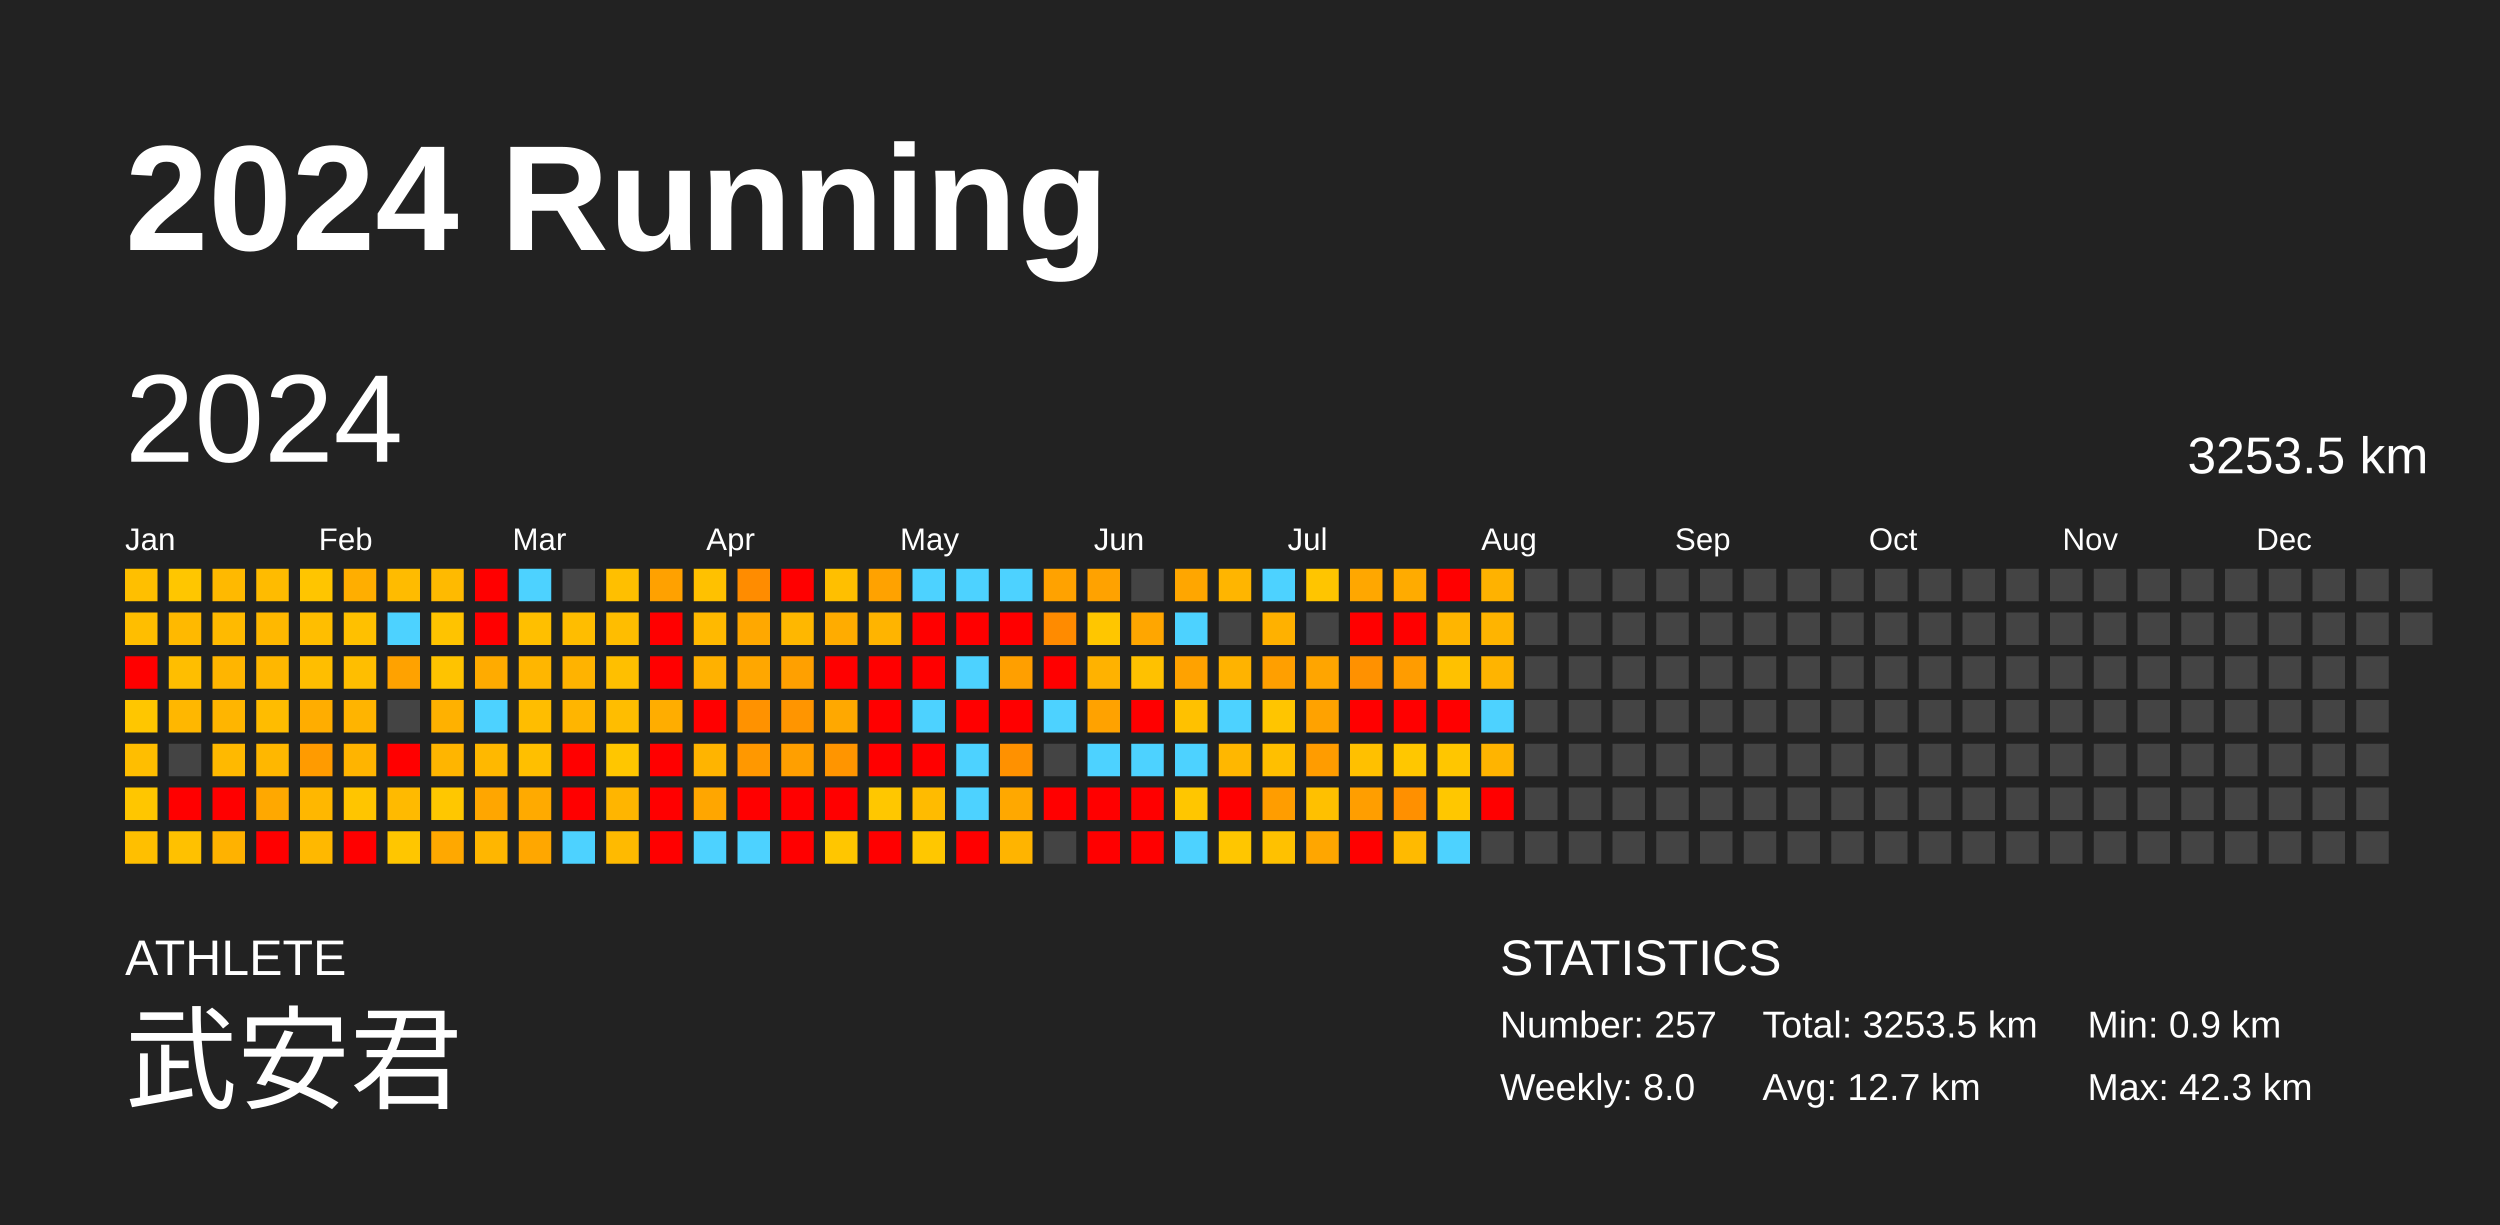
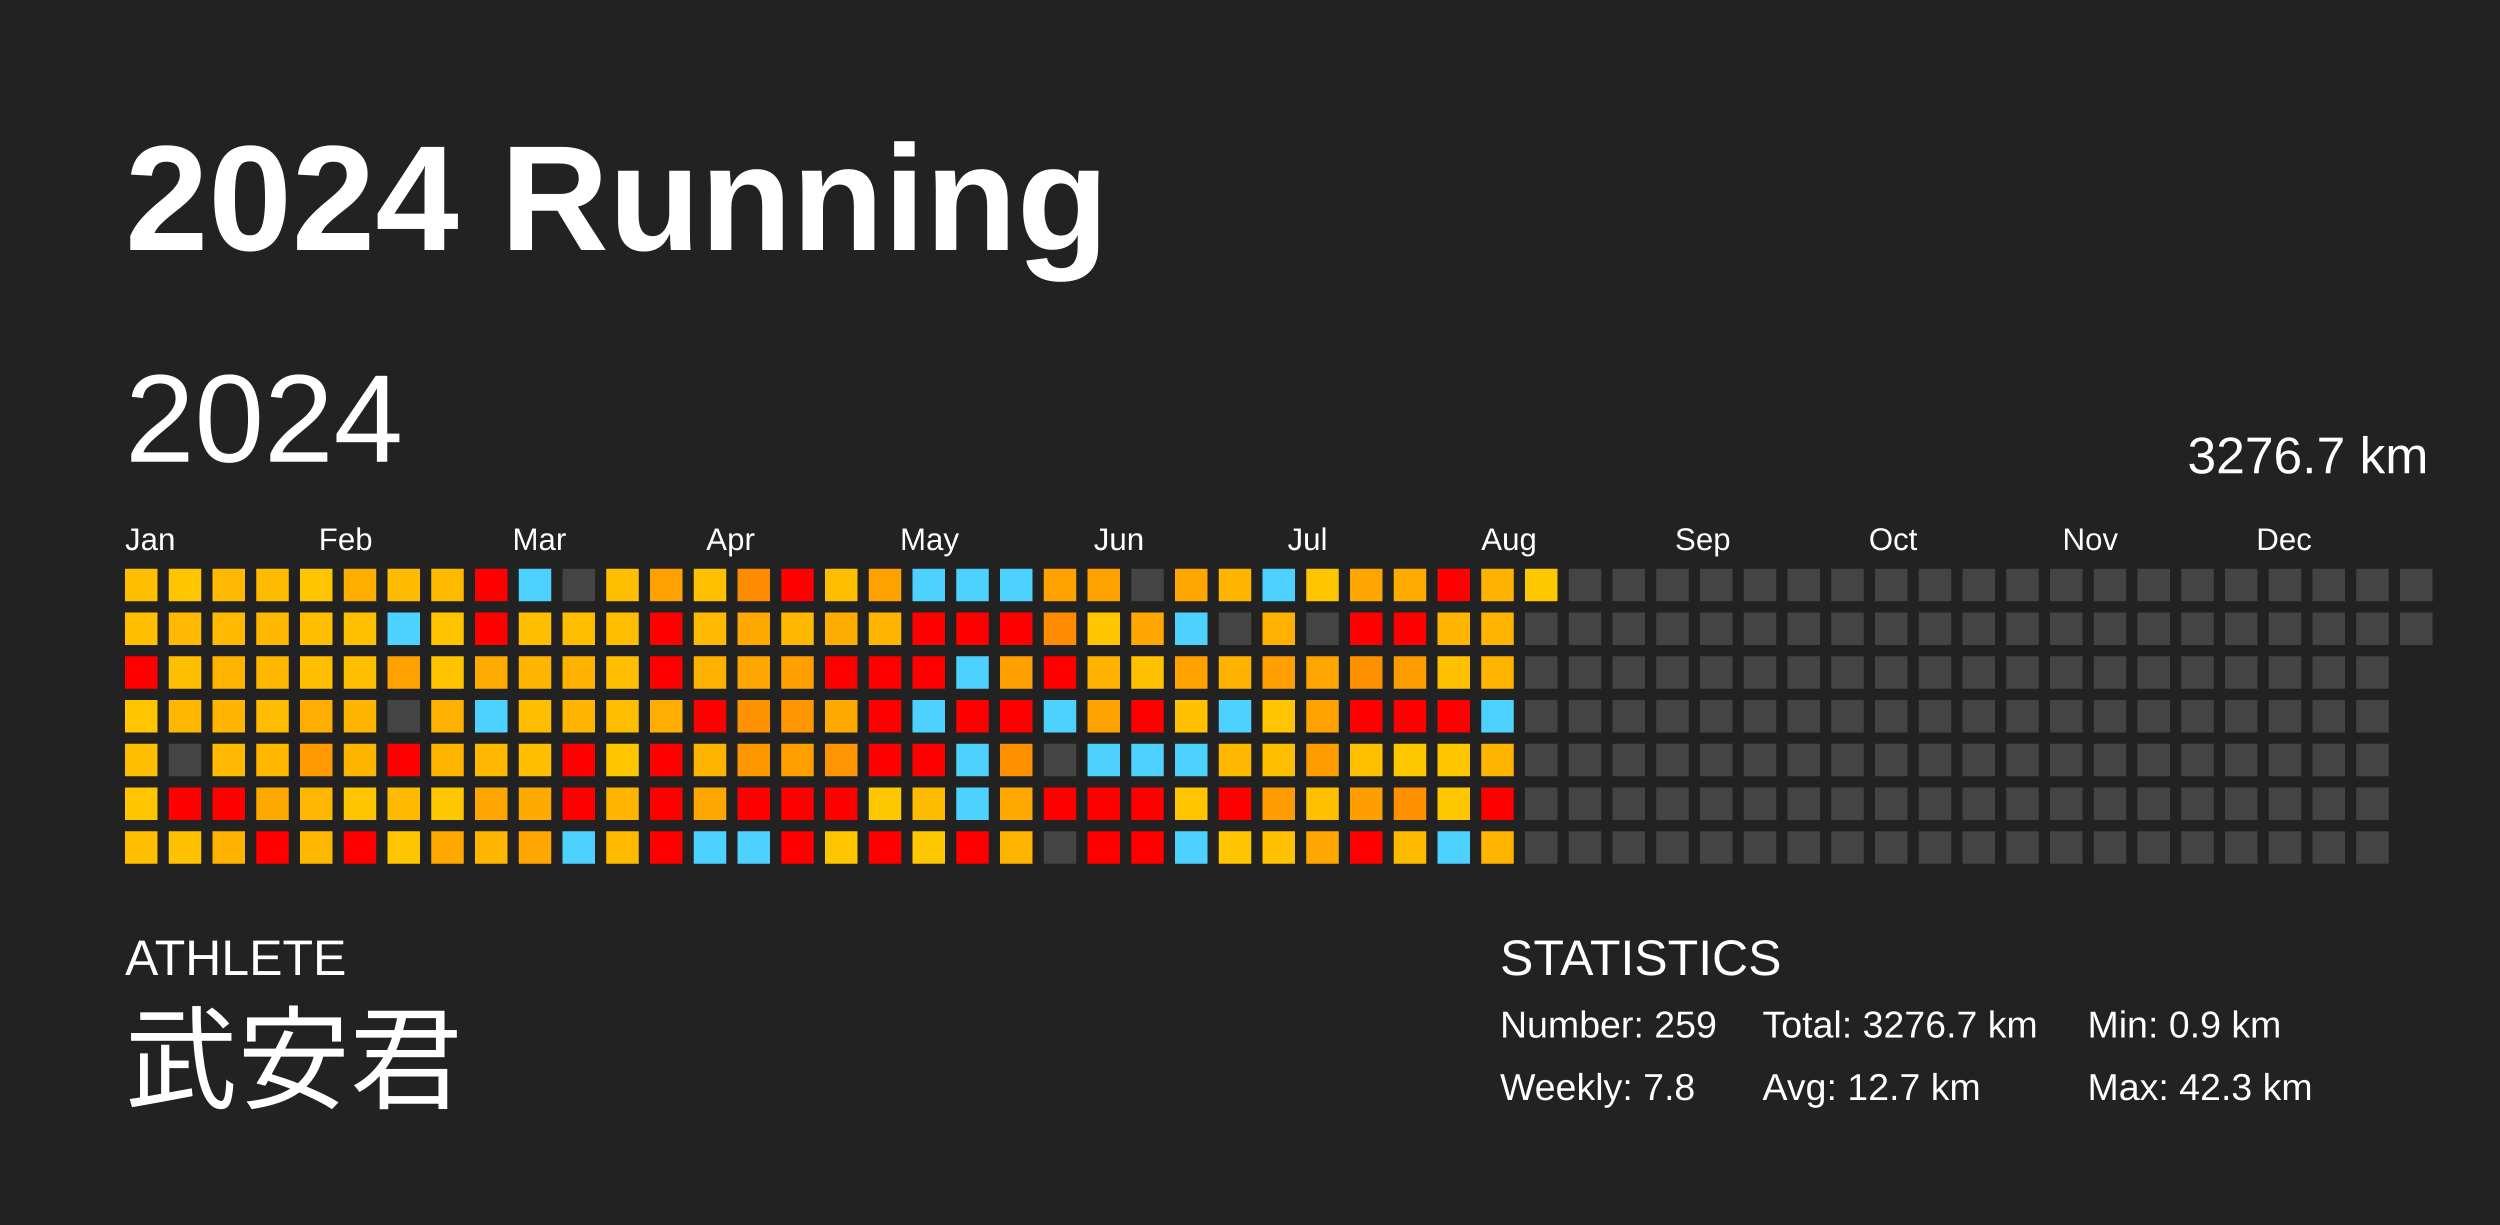
<svg xmlns="http://www.w3.org/2000/svg" baseProfile="full" height="98mm" version="1.1" viewBox="0,0,200,98" width="200mm">
  <defs />
  <rect fill="#222222" height="98" width="200" x="0" y="0" />
  <text fill="#FFFFFF" style="font-size:12px; font-family:Arial; font-weight:bold;" x="10" y="20">2024 Running</text>
  <text fill="#FFFFFF" style="font-size:4px; font-family:Arial" x="10" y="78">ATHLETE</text>
  <text fill="#FFFFFF" style="font-size:9px; font-family:Arial" x="10" y="88">武安君</text>
  <text fill="#FFFFFF" style="font-size:4px; font-family:Arial" x="120" y="78">STATISTICS</text>
-   <text fill="#FFFFFF" style="font-size:3px; font-family:Arial" x="120" y="83">Number: 257</text>
-   <text fill="#FFFFFF" style="font-size:3px; font-family:Arial" x="120" y="88">Weekly: 8.0</text>
-   <text fill="#FFFFFF" style="font-size:3px; font-family:Arial" x="141" y="83">Total: 3253.5 km</text>
+   <text fill="#FFFFFF" style="font-size:3px; font-family:Arial" x="120" y="83">Number: 259</text>
+   <text fill="#FFFFFF" style="font-size:3px; font-family:Arial" x="120" y="88">Weekly: 7.8</text>
+   <text fill="#FFFFFF" style="font-size:3px; font-family:Arial" x="141" y="83">Total: 3276.7 km</text>
  <text fill="#FFFFFF" style="font-size:3px; font-family:Arial" x="141" y="88">Avg: 12.7 km</text>
  <text fill="#FFFFFF" style="font-size:3px; font-family:Arial" x="167" y="83">Min: 0.9 km</text>
  <text fill="#FFFFFF" style="font-size:3px; font-family:Arial" x="167" y="88">Max: 42.3 km</text>
  <text dominant-baseline="hanging" fill="#FFFFFF" style="font-size:10.0px; font-family:Arial;" x="10" y="30">2024</text>
-   <text dominant-baseline="hanging" fill="#FFFFFF" style="font-size:4.125px; font-family:Arial;" x="175" y="35">3253.5 km</text>
+   <text dominant-baseline="hanging" fill="#FFFFFF" style="font-size:4.125px; font-family:Arial;" x="175" y="35">3276.7 km</text>
  <text fill="#FFFFFF" style="font-size:2.5px; font-family:Arial" x="10.0" y="44">Jan</text>
  <text fill="#FFFFFF" style="font-size:2.5px; font-family:Arial" x="25.5" y="44">Feb</text>
  <text fill="#FFFFFF" style="font-size:2.5px; font-family:Arial" x="41.0" y="44">Mar</text>
  <text fill="#FFFFFF" style="font-size:2.5px; font-family:Arial" x="56.5" y="44">Apr</text>
  <text fill="#FFFFFF" style="font-size:2.5px; font-family:Arial" x="72.0" y="44">May</text>
  <text fill="#FFFFFF" style="font-size:2.5px; font-family:Arial" x="87.5" y="44">Jun</text>
  <text fill="#FFFFFF" style="font-size:2.5px; font-family:Arial" x="103.0" y="44">Jul</text>
  <text fill="#FFFFFF" style="font-size:2.5px; font-family:Arial" x="118.5" y="44">Aug</text>
  <text fill="#FFFFFF" style="font-size:2.5px; font-family:Arial" x="134.0" y="44">Sep</text>
  <text fill="#FFFFFF" style="font-size:2.5px; font-family:Arial" x="149.5" y="44">Oct</text>
  <text fill="#FFFFFF" style="font-size:2.5px; font-family:Arial" x="165.0" y="44">Nov</text>
  <text fill="#FFFFFF" style="font-size:2.5px; font-family:Arial" x="180.5" y="44">Dec</text>
  <rect fill="#ffbf00" height="2.6" width="2.6" x="10.0" y="45.5" />
  <rect fill="#ffbe00" height="2.6" width="2.6" x="10.0" y="49.0" />
  <rect fill="red" height="2.6" width="2.6" x="10.0" y="52.5" />
  <rect fill="#ffc600" height="2.6" width="2.6" x="10.0" y="56.0" />
  <rect fill="#ffbe00" height="2.6" width="2.6" x="10.0" y="59.5" />
  <rect fill="#ffc600" height="2.6" width="2.6" x="10.0" y="63.0" />
  <rect fill="#ffbf00" height="2.6" width="2.6" x="10.0" y="66.5" />
  <rect fill="#ffc600" height="2.6" width="2.6" x="13.5" y="45.5" />
  <rect fill="#ffb900" height="2.6" width="2.6" x="13.5" y="49.0" />
  <rect fill="#ffbe00" height="2.6" width="2.6" x="13.5" y="52.5" />
  <rect fill="#ffb700" height="2.6" width="2.6" x="13.5" y="56.0" />
  <rect fill="#444444" height="2.6" width="2.6" x="13.5" y="59.5" />
  <rect fill="red" height="2.6" width="2.6" x="13.5" y="63.0" />
  <rect fill="#ffc100" height="2.6" width="2.6" x="13.5" y="66.5" />
  <rect fill="#ffb900" height="2.6" width="2.6" x="17.0" y="45.5" />
  <rect fill="#ffba00" height="2.6" width="2.6" x="17.0" y="49.0" />
  <rect fill="#ffb500" height="2.6" width="2.6" x="17.0" y="52.5" />
  <rect fill="#ffb500" height="2.6" width="2.6" x="17.0" y="56.0" />
  <rect fill="#ffb900" height="2.6" width="2.6" x="17.0" y="59.5" />
  <rect fill="red" height="2.6" width="2.6" x="17.0" y="63.0" />
  <rect fill="#ffb200" height="2.6" width="2.6" x="17.0" y="66.5" />
  <rect fill="#ffbb00" height="2.6" width="2.6" x="20.5" y="45.5" />
  <rect fill="#ffb800" height="2.6" width="2.6" x="20.5" y="49.0" />
  <rect fill="#ffb700" height="2.6" width="2.6" x="20.5" y="52.5" />
  <rect fill="#ffbc00" height="2.6" width="2.6" x="20.5" y="56.0" />
  <rect fill="#ffb700" height="2.6" width="2.6" x="20.5" y="59.5" />
  <rect fill="#ffa800" height="2.6" width="2.6" x="20.5" y="63.0" />
  <rect fill="red" height="2.6" width="2.6" x="20.5" y="66.5" />
  <rect fill="#ffc500" height="2.6" width="2.6" x="24.0" y="45.5" />
  <rect fill="#ffbe00" height="2.6" width="2.6" x="24.0" y="49.0" />
  <rect fill="#ffbe00" height="2.6" width="2.6" x="24.0" y="52.5" />
  <rect fill="#ffad00" height="2.6" width="2.6" x="24.0" y="56.0" />
  <rect fill="#ff9b00" height="2.6" width="2.6" x="24.0" y="59.5" />
  <rect fill="#ffb700" height="2.6" width="2.6" x="24.0" y="63.0" />
  <rect fill="#ffb800" height="2.6" width="2.6" x="24.0" y="66.5" />
  <rect fill="#ffae00" height="2.6" width="2.6" x="27.5" y="45.5" />
  <rect fill="#ffc000" height="2.6" width="2.6" x="27.5" y="49.0" />
  <rect fill="#ffbe00" height="2.6" width="2.6" x="27.5" y="52.5" />
  <rect fill="#ffb400" height="2.6" width="2.6" x="27.5" y="56.0" />
  <rect fill="#ffb400" height="2.6" width="2.6" x="27.5" y="59.5" />
  <rect fill="#ffc500" height="2.6" width="2.6" x="27.5" y="63.0" />
  <rect fill="red" height="2.6" width="2.6" x="27.5" y="66.5" />
  <rect fill="#ffbb00" height="2.6" width="2.6" x="31.0" y="45.5" />
  <rect fill="#4dd2ff" height="2.6" width="2.6" x="31.0" y="49.0" />
  <rect fill="#ffa200" height="2.6" width="2.6" x="31.0" y="52.5" />
  <rect fill="#444444" height="2.6" width="2.6" x="31.0" y="56.0" />
  <rect fill="red" height="2.6" width="2.6" x="31.0" y="59.5" />
  <rect fill="#ffba00" height="2.6" width="2.6" x="31.0" y="63.0" />
  <rect fill="#ffc600" height="2.6" width="2.6" x="31.0" y="66.5" />
  <rect fill="#ffba00" height="2.6" width="2.6" x="34.5" y="45.5" />
  <rect fill="#ffc300" height="2.6" width="2.6" x="34.5" y="49.0" />
  <rect fill="#ffc300" height="2.6" width="2.6" x="34.5" y="52.5" />
  <rect fill="#ffb100" height="2.6" width="2.6" x="34.5" y="56.0" />
  <rect fill="#ffb500" height="2.6" width="2.6" x="34.5" y="59.5" />
  <rect fill="#ffc700" height="2.6" width="2.6" x="34.5" y="63.0" />
  <rect fill="#ffa800" height="2.6" width="2.6" x="34.5" y="66.5" />
  <rect fill="red" height="2.6" width="2.6" x="38.0" y="45.5" />
  <rect fill="red" height="2.6" width="2.6" x="38.0" y="49.0" />
  <rect fill="#ffab00" height="2.6" width="2.6" x="38.0" y="52.5" />
  <rect fill="#4dd2ff" height="2.6" width="2.6" x="38.0" y="56.0" />
  <rect fill="#ffb800" height="2.6" width="2.6" x="38.0" y="59.5" />
  <rect fill="#ffa600" height="2.6" width="2.6" x="38.0" y="63.0" />
  <rect fill="#ffb600" height="2.6" width="2.6" x="38.0" y="66.5" />
  <rect fill="#4dd2ff" height="2.6" width="2.6" x="41.5" y="45.5" />
  <rect fill="#ffbf00" height="2.6" width="2.6" x="41.5" y="49.0" />
  <rect fill="#ffb600" height="2.6" width="2.6" x="41.5" y="52.5" />
  <rect fill="#ffbd00" height="2.6" width="2.6" x="41.5" y="56.0" />
  <rect fill="#ffbf00" height="2.6" width="2.6" x="41.5" y="59.5" />
  <rect fill="#ffaa00" height="2.6" width="2.6" x="41.5" y="63.0" />
  <rect fill="#ffa700" height="2.6" width="2.6" x="41.5" y="66.5" />
  <rect fill="#444444" height="2.6" width="2.6" x="45.0" y="45.5" />
  <rect fill="#ffbd00" height="2.6" width="2.6" x="45.0" y="49.0" />
  <rect fill="#ffb300" height="2.6" width="2.6" x="45.0" y="52.5" />
  <rect fill="#ffb500" height="2.6" width="2.6" x="45.0" y="56.0" />
  <rect fill="red" height="2.6" width="2.6" x="45.0" y="59.5" />
  <rect fill="red" height="2.6" width="2.6" x="45.0" y="63.0" />
  <rect fill="#4dd2ff" height="2.6" width="2.6" x="45.0" y="66.5" />
  <rect fill="#ffbf00" height="2.6" width="2.6" x="48.5" y="45.5" />
  <rect fill="#ffbd00" height="2.6" width="2.6" x="48.5" y="49.0" />
  <rect fill="#ffbf00" height="2.6" width="2.6" x="48.5" y="52.5" />
  <rect fill="#ffbd00" height="2.6" width="2.6" x="48.5" y="56.0" />
  <rect fill="#ffc600" height="2.6" width="2.6" x="48.5" y="59.5" />
  <rect fill="#ffb500" height="2.6" width="2.6" x="48.5" y="63.0" />
  <rect fill="#ffba00" height="2.6" width="2.6" x="48.5" y="66.5" />
  <rect fill="#ffa100" height="2.6" width="2.6" x="52.0" y="45.5" />
  <rect fill="red" height="2.6" width="2.6" x="52.0" y="49.0" />
  <rect fill="red" height="2.6" width="2.6" x="52.0" y="52.5" />
  <rect fill="#ffad00" height="2.6" width="2.6" x="52.0" y="56.0" />
  <rect fill="red" height="2.6" width="2.6" x="52.0" y="59.5" />
  <rect fill="red" height="2.6" width="2.6" x="52.0" y="63.0" />
  <rect fill="red" height="2.6" width="2.6" x="52.0" y="66.5" />
  <rect fill="#ffc100" height="2.6" width="2.6" x="55.5" y="45.5" />
  <rect fill="#ffb900" height="2.6" width="2.6" x="55.5" y="49.0" />
  <rect fill="#ffb100" height="2.6" width="2.6" x="55.5" y="52.5" />
  <rect fill="red" height="2.6" width="2.6" x="55.5" y="56.0" />
  <rect fill="#ffb400" height="2.6" width="2.6" x="55.5" y="59.5" />
  <rect fill="#ffa600" height="2.6" width="2.6" x="55.5" y="63.0" />
  <rect fill="#4dd2ff" height="2.6" width="2.6" x="55.5" y="66.5" />
  <rect fill="#ff8c00" height="2.6" width="2.6" x="59.0" y="45.5" />
  <rect fill="#ffa800" height="2.6" width="2.6" x="59.0" y="49.0" />
  <rect fill="#ffa700" height="2.6" width="2.6" x="59.0" y="52.5" />
  <rect fill="#ff9200" height="2.6" width="2.6" x="59.0" y="56.0" />
  <rect fill="#ff9800" height="2.6" width="2.6" x="59.0" y="59.5" />
  <rect fill="red" height="2.6" width="2.6" x="59.0" y="63.0" />
  <rect fill="#4dd2ff" height="2.6" width="2.6" x="59.0" y="66.5" />
  <rect fill="red" height="2.6" width="2.6" x="62.5" y="45.5" />
  <rect fill="#ffb700" height="2.6" width="2.6" x="62.5" y="49.0" />
  <rect fill="#ffa000" height="2.6" width="2.6" x="62.5" y="52.5" />
  <rect fill="#ff9500" height="2.6" width="2.6" x="62.5" y="56.0" />
  <rect fill="#ff9f00" height="2.6" width="2.6" x="62.5" y="59.5" />
  <rect fill="red" height="2.6" width="2.6" x="62.5" y="63.0" />
  <rect fill="red" height="2.6" width="2.6" x="62.5" y="66.5" />
  <rect fill="#ffbf00" height="2.6" width="2.6" x="66.0" y="45.5" />
  <rect fill="#ffac00" height="2.6" width="2.6" x="66.0" y="49.0" />
  <rect fill="red" height="2.6" width="2.6" x="66.0" y="52.5" />
  <rect fill="#ffa800" height="2.6" width="2.6" x="66.0" y="56.0" />
  <rect fill="#ff9500" height="2.6" width="2.6" x="66.0" y="59.5" />
  <rect fill="red" height="2.6" width="2.6" x="66.0" y="63.0" />
  <rect fill="#ffc600" height="2.6" width="2.6" x="66.0" y="66.5" />
  <rect fill="#ffa200" height="2.6" width="2.6" x="69.5" y="45.5" />
  <rect fill="#ffb400" height="2.6" width="2.6" x="69.5" y="49.0" />
  <rect fill="red" height="2.6" width="2.6" x="69.5" y="52.5" />
  <rect fill="red" height="2.6" width="2.6" x="69.5" y="56.0" />
  <rect fill="red" height="2.6" width="2.6" x="69.5" y="59.5" />
  <rect fill="#ffc700" height="2.6" width="2.6" x="69.5" y="63.0" />
  <rect fill="red" height="2.6" width="2.6" x="69.5" y="66.5" />
  <rect fill="#4dd2ff" height="2.6" width="2.6" x="73.0" y="45.5" />
  <rect fill="red" height="2.6" width="2.6" x="73.0" y="49.0" />
  <rect fill="red" height="2.6" width="2.6" x="73.0" y="52.5" />
  <rect fill="#4dd2ff" height="2.6" width="2.6" x="73.0" y="56.0" />
  <rect fill="red" height="2.6" width="2.6" x="73.0" y="59.5" />
  <rect fill="#ffbb00" height="2.6" width="2.6" x="73.0" y="63.0" />
  <rect fill="#ffc700" height="2.6" width="2.6" x="73.0" y="66.5" />
  <rect fill="#4dd2ff" height="2.6" width="2.6" x="76.5" y="45.5" />
  <rect fill="red" height="2.6" width="2.6" x="76.5" y="49.0" />
  <rect fill="#4dd2ff" height="2.6" width="2.6" x="76.5" y="52.5" />
  <rect fill="red" height="2.6" width="2.6" x="76.5" y="56.0" />
  <rect fill="#4dd2ff" height="2.6" width="2.6" x="76.5" y="59.5" />
  <rect fill="#4dd2ff" height="2.6" width="2.6" x="76.5" y="63.0" />
  <rect fill="red" height="2.6" width="2.6" x="76.5" y="66.5" />
  <rect fill="#4dd2ff" height="2.6" width="2.6" x="80.0" y="45.5" />
  <rect fill="red" height="2.6" width="2.6" x="80.0" y="49.0" />
  <rect fill="#ff9f00" height="2.6" width="2.6" x="80.0" y="52.5" />
  <rect fill="red" height="2.6" width="2.6" x="80.0" y="56.0" />
  <rect fill="#ff9100" height="2.6" width="2.6" x="80.0" y="59.5" />
  <rect fill="#ffa800" height="2.6" width="2.6" x="80.0" y="63.0" />
  <rect fill="#ffb400" height="2.6" width="2.6" x="80.0" y="66.5" />
  <rect fill="#ffa200" height="2.6" width="2.6" x="83.5" y="45.5" />
  <rect fill="#ff8b00" height="2.6" width="2.6" x="83.5" y="49.0" />
  <rect fill="red" height="2.6" width="2.6" x="83.5" y="52.5" />
  <rect fill="#4dd2ff" height="2.6" width="2.6" x="83.5" y="56.0" />
  <rect fill="#444444" height="2.6" width="2.6" x="83.5" y="59.5" />
  <rect fill="red" height="2.6" width="2.6" x="83.5" y="63.0" />
  <rect fill="#444444" height="2.6" width="2.6" x="83.5" y="66.5" />
  <rect fill="#ffa200" height="2.6" width="2.6" x="87.0" y="45.5" />
  <rect fill="#ffc600" height="2.6" width="2.6" x="87.0" y="49.0" />
  <rect fill="#ffb200" height="2.6" width="2.6" x="87.0" y="52.5" />
  <rect fill="#ffa200" height="2.6" width="2.6" x="87.0" y="56.0" />
  <rect fill="#4dd2ff" height="2.6" width="2.6" x="87.0" y="59.5" />
  <rect fill="red" height="2.6" width="2.6" x="87.0" y="63.0" />
  <rect fill="red" height="2.6" width="2.6" x="87.0" y="66.5" />
  <rect fill="#444444" height="2.6" width="2.6" x="90.5" y="45.5" />
  <rect fill="#ffa600" height="2.6" width="2.6" x="90.5" y="49.0" />
  <rect fill="#ffc100" height="2.6" width="2.6" x="90.5" y="52.5" />
  <rect fill="red" height="2.6" width="2.6" x="90.5" y="56.0" />
  <rect fill="#4dd2ff" height="2.6" width="2.6" x="90.5" y="59.5" />
  <rect fill="red" height="2.6" width="2.6" x="90.5" y="63.0" />
  <rect fill="red" height="2.6" width="2.6" x="90.5" y="66.5" />
  <rect fill="#ffa600" height="2.6" width="2.6" x="94.0" y="45.5" />
  <rect fill="#4dd2ff" height="2.6" width="2.6" x="94.0" y="49.0" />
  <rect fill="#ffa200" height="2.6" width="2.6" x="94.0" y="52.5" />
  <rect fill="#ffc100" height="2.6" width="2.6" x="94.0" y="56.0" />
  <rect fill="#4dd2ff" height="2.6" width="2.6" x="94.0" y="59.5" />
  <rect fill="#ffc600" height="2.6" width="2.6" x="94.0" y="63.0" />
  <rect fill="#4dd2ff" height="2.6" width="2.6" x="94.0" y="66.5" />
  <rect fill="#ffb500" height="2.6" width="2.6" x="97.5" y="45.5" />
  <rect fill="#444444" height="2.6" width="2.6" x="97.5" y="49.0" />
  <rect fill="#ffb300" height="2.6" width="2.6" x="97.5" y="52.5" />
  <rect fill="#4dd2ff" height="2.6" width="2.6" x="97.5" y="56.0" />
  <rect fill="#ffb700" height="2.6" width="2.6" x="97.5" y="59.5" />
  <rect fill="red" height="2.6" width="2.6" x="97.5" y="63.0" />
  <rect fill="#ffc600" height="2.6" width="2.6" x="97.5" y="66.5" />
  <rect fill="#4dd2ff" height="2.6" width="2.6" x="101.0" y="45.5" />
  <rect fill="#ffb100" height="2.6" width="2.6" x="101.0" y="49.0" />
  <rect fill="#ff9f00" height="2.6" width="2.6" x="101.0" y="52.5" />
  <rect fill="#ffc500" height="2.6" width="2.6" x="101.0" y="56.0" />
  <rect fill="#ffbf00" height="2.6" width="2.6" x="101.0" y="59.5" />
  <rect fill="#ff9d00" height="2.6" width="2.6" x="101.0" y="63.0" />
  <rect fill="#ffc100" height="2.6" width="2.6" x="101.0" y="66.5" />
  <rect fill="#ffc500" height="2.6" width="2.6" x="104.5" y="45.5" />
  <rect fill="#444444" height="2.6" width="2.6" x="104.5" y="49.0" />
  <rect fill="#ffa500" height="2.6" width="2.6" x="104.5" y="52.5" />
  <rect fill="#ffa200" height="2.6" width="2.6" x="104.5" y="56.0" />
  <rect fill="#ff9c00" height="2.6" width="2.6" x="104.5" y="59.5" />
  <rect fill="#ffc000" height="2.6" width="2.6" x="104.5" y="63.0" />
  <rect fill="#ffa600" height="2.6" width="2.6" x="104.5" y="66.5" />
  <rect fill="#ffa700" height="2.6" width="2.6" x="108.0" y="45.5" />
  <rect fill="red" height="2.6" width="2.6" x="108.0" y="49.0" />
  <rect fill="#ff9100" height="2.6" width="2.6" x="108.0" y="52.5" />
  <rect fill="red" height="2.6" width="2.6" x="108.0" y="56.0" />
  <rect fill="#ffc000" height="2.6" width="2.6" x="108.0" y="59.5" />
  <rect fill="#ff9e00" height="2.6" width="2.6" x="108.0" y="63.0" />
  <rect fill="red" height="2.6" width="2.6" x="108.0" y="66.5" />
  <rect fill="#ffab00" height="2.6" width="2.6" x="111.5" y="45.5" />
  <rect fill="red" height="2.6" width="2.6" x="111.5" y="49.0" />
  <rect fill="#ff9c00" height="2.6" width="2.6" x="111.5" y="52.5" />
  <rect fill="red" height="2.6" width="2.6" x="111.5" y="56.0" />
  <rect fill="#ffc700" height="2.6" width="2.6" x="111.5" y="59.5" />
  <rect fill="#ff9000" height="2.6" width="2.6" x="111.5" y="63.0" />
  <rect fill="#ffba00" height="2.6" width="2.6" x="111.5" y="66.5" />
  <rect fill="red" height="2.6" width="2.6" x="115.0" y="45.5" />
  <rect fill="#ffb500" height="2.6" width="2.6" x="115.0" y="49.0" />
  <rect fill="#ffc100" height="2.6" width="2.6" x="115.0" y="52.5" />
  <rect fill="red" height="2.6" width="2.6" x="115.0" y="56.0" />
  <rect fill="#ffc600" height="2.6" width="2.6" x="115.0" y="59.5" />
  <rect fill="#ffc700" height="2.6" width="2.6" x="115.0" y="63.0" />
  <rect fill="#4dd2ff" height="2.6" width="2.6" x="115.0" y="66.5" />
  <rect fill="#ffb200" height="2.6" width="2.6" x="118.5" y="45.5" />
  <rect fill="#ffb400" height="2.6" width="2.6" x="118.5" y="49.0" />
  <rect fill="#ffb400" height="2.6" width="2.6" x="118.5" y="52.5" />
  <rect fill="#4dd2ff" height="2.6" width="2.6" x="118.5" y="56.0" />
  <rect fill="#ffb400" height="2.6" width="2.6" x="118.5" y="59.5" />
  <rect fill="red" height="2.6" width="2.6" x="118.5" y="63.0" />
-   <rect fill="#444444" height="2.6" width="2.6" x="118.5" y="66.5" />
-   <rect fill="#444444" height="2.6" width="2.6" x="122.0" y="45.5" />
+   <rect fill="#ffb400" height="2.6" width="2.6" x="118.5" y="66.5" />
+   <rect fill="#ffc700" height="2.6" width="2.6" x="122.0" y="45.5" />
  <rect fill="#444444" height="2.6" width="2.6" x="122.0" y="49.0" />
  <rect fill="#444444" height="2.6" width="2.6" x="122.0" y="52.5" />
  <rect fill="#444444" height="2.6" width="2.6" x="122.0" y="56.0" />
  <rect fill="#444444" height="2.6" width="2.6" x="122.0" y="59.5" />
  <rect fill="#444444" height="2.6" width="2.6" x="122.0" y="63.0" />
  <rect fill="#444444" height="2.6" width="2.6" x="122.0" y="66.5" />
  <rect fill="#444444" height="2.6" width="2.6" x="125.5" y="45.5" />
  <rect fill="#444444" height="2.6" width="2.6" x="125.5" y="49.0" />
  <rect fill="#444444" height="2.6" width="2.6" x="125.5" y="52.5" />
  <rect fill="#444444" height="2.6" width="2.6" x="125.5" y="56.0" />
  <rect fill="#444444" height="2.6" width="2.6" x="125.5" y="59.5" />
  <rect fill="#444444" height="2.6" width="2.6" x="125.5" y="63.0" />
  <rect fill="#444444" height="2.6" width="2.6" x="125.5" y="66.5" />
  <rect fill="#444444" height="2.6" width="2.6" x="129.0" y="45.5" />
  <rect fill="#444444" height="2.6" width="2.6" x="129.0" y="49.0" />
  <rect fill="#444444" height="2.6" width="2.6" x="129.0" y="52.5" />
  <rect fill="#444444" height="2.6" width="2.6" x="129.0" y="56.0" />
  <rect fill="#444444" height="2.6" width="2.6" x="129.0" y="59.5" />
  <rect fill="#444444" height="2.6" width="2.6" x="129.0" y="63.0" />
  <rect fill="#444444" height="2.6" width="2.6" x="129.0" y="66.5" />
  <rect fill="#444444" height="2.6" width="2.6" x="132.5" y="45.5" />
  <rect fill="#444444" height="2.6" width="2.6" x="132.5" y="49.0" />
  <rect fill="#444444" height="2.6" width="2.6" x="132.5" y="52.5" />
  <rect fill="#444444" height="2.6" width="2.6" x="132.5" y="56.0" />
  <rect fill="#444444" height="2.6" width="2.6" x="132.5" y="59.5" />
  <rect fill="#444444" height="2.6" width="2.6" x="132.5" y="63.0" />
  <rect fill="#444444" height="2.6" width="2.6" x="132.5" y="66.5" />
  <rect fill="#444444" height="2.6" width="2.6" x="136.0" y="45.5" />
  <rect fill="#444444" height="2.6" width="2.6" x="136.0" y="49.0" />
  <rect fill="#444444" height="2.6" width="2.6" x="136.0" y="52.5" />
  <rect fill="#444444" height="2.6" width="2.6" x="136.0" y="56.0" />
  <rect fill="#444444" height="2.6" width="2.6" x="136.0" y="59.5" />
  <rect fill="#444444" height="2.6" width="2.6" x="136.0" y="63.0" />
  <rect fill="#444444" height="2.6" width="2.6" x="136.0" y="66.5" />
  <rect fill="#444444" height="2.6" width="2.6" x="139.5" y="45.5" />
  <rect fill="#444444" height="2.6" width="2.6" x="139.5" y="49.0" />
  <rect fill="#444444" height="2.6" width="2.6" x="139.5" y="52.5" />
  <rect fill="#444444" height="2.6" width="2.6" x="139.5" y="56.0" />
  <rect fill="#444444" height="2.6" width="2.6" x="139.5" y="59.5" />
  <rect fill="#444444" height="2.6" width="2.6" x="139.5" y="63.0" />
  <rect fill="#444444" height="2.6" width="2.6" x="139.5" y="66.5" />
  <rect fill="#444444" height="2.6" width="2.6" x="143.0" y="45.5" />
  <rect fill="#444444" height="2.6" width="2.6" x="143.0" y="49.0" />
  <rect fill="#444444" height="2.6" width="2.6" x="143.0" y="52.5" />
  <rect fill="#444444" height="2.6" width="2.6" x="143.0" y="56.0" />
  <rect fill="#444444" height="2.6" width="2.6" x="143.0" y="59.5" />
  <rect fill="#444444" height="2.6" width="2.6" x="143.0" y="63.0" />
  <rect fill="#444444" height="2.6" width="2.6" x="143.0" y="66.5" />
  <rect fill="#444444" height="2.6" width="2.6" x="146.5" y="45.5" />
  <rect fill="#444444" height="2.6" width="2.6" x="146.5" y="49.0" />
  <rect fill="#444444" height="2.6" width="2.6" x="146.5" y="52.5" />
  <rect fill="#444444" height="2.6" width="2.6" x="146.5" y="56.0" />
  <rect fill="#444444" height="2.6" width="2.6" x="146.5" y="59.5" />
  <rect fill="#444444" height="2.6" width="2.6" x="146.5" y="63.0" />
  <rect fill="#444444" height="2.6" width="2.6" x="146.5" y="66.5" />
  <rect fill="#444444" height="2.6" width="2.6" x="150.0" y="45.5" />
  <rect fill="#444444" height="2.6" width="2.6" x="150.0" y="49.0" />
  <rect fill="#444444" height="2.6" width="2.6" x="150.0" y="52.5" />
  <rect fill="#444444" height="2.6" width="2.6" x="150.0" y="56.0" />
  <rect fill="#444444" height="2.6" width="2.6" x="150.0" y="59.5" />
  <rect fill="#444444" height="2.6" width="2.6" x="150.0" y="63.0" />
  <rect fill="#444444" height="2.6" width="2.6" x="150.0" y="66.5" />
  <rect fill="#444444" height="2.6" width="2.6" x="153.5" y="45.5" />
  <rect fill="#444444" height="2.6" width="2.6" x="153.5" y="49.0" />
  <rect fill="#444444" height="2.6" width="2.6" x="153.5" y="52.5" />
  <rect fill="#444444" height="2.6" width="2.6" x="153.5" y="56.0" />
  <rect fill="#444444" height="2.6" width="2.6" x="153.5" y="59.5" />
  <rect fill="#444444" height="2.6" width="2.6" x="153.5" y="63.0" />
  <rect fill="#444444" height="2.6" width="2.6" x="153.5" y="66.5" />
  <rect fill="#444444" height="2.6" width="2.6" x="157.0" y="45.5" />
  <rect fill="#444444" height="2.6" width="2.6" x="157.0" y="49.0" />
  <rect fill="#444444" height="2.6" width="2.6" x="157.0" y="52.5" />
  <rect fill="#444444" height="2.6" width="2.6" x="157.0" y="56.0" />
  <rect fill="#444444" height="2.6" width="2.6" x="157.0" y="59.5" />
  <rect fill="#444444" height="2.6" width="2.6" x="157.0" y="63.0" />
  <rect fill="#444444" height="2.6" width="2.6" x="157.0" y="66.5" />
  <rect fill="#444444" height="2.6" width="2.6" x="160.5" y="45.5" />
  <rect fill="#444444" height="2.6" width="2.6" x="160.5" y="49.0" />
  <rect fill="#444444" height="2.6" width="2.6" x="160.5" y="52.5" />
  <rect fill="#444444" height="2.6" width="2.6" x="160.5" y="56.0" />
  <rect fill="#444444" height="2.6" width="2.6" x="160.5" y="59.5" />
  <rect fill="#444444" height="2.6" width="2.6" x="160.5" y="63.0" />
  <rect fill="#444444" height="2.6" width="2.6" x="160.5" y="66.5" />
  <rect fill="#444444" height="2.6" width="2.6" x="164.0" y="45.5" />
  <rect fill="#444444" height="2.6" width="2.6" x="164.0" y="49.0" />
  <rect fill="#444444" height="2.6" width="2.6" x="164.0" y="52.5" />
  <rect fill="#444444" height="2.6" width="2.6" x="164.0" y="56.0" />
  <rect fill="#444444" height="2.6" width="2.6" x="164.0" y="59.5" />
  <rect fill="#444444" height="2.6" width="2.6" x="164.0" y="63.0" />
  <rect fill="#444444" height="2.6" width="2.6" x="164.0" y="66.5" />
  <rect fill="#444444" height="2.6" width="2.6" x="167.5" y="45.5" />
  <rect fill="#444444" height="2.6" width="2.6" x="167.5" y="49.0" />
  <rect fill="#444444" height="2.6" width="2.6" x="167.5" y="52.5" />
  <rect fill="#444444" height="2.6" width="2.6" x="167.5" y="56.0" />
  <rect fill="#444444" height="2.6" width="2.6" x="167.5" y="59.5" />
  <rect fill="#444444" height="2.6" width="2.6" x="167.5" y="63.0" />
  <rect fill="#444444" height="2.6" width="2.6" x="167.5" y="66.5" />
  <rect fill="#444444" height="2.6" width="2.6" x="171.0" y="45.5" />
  <rect fill="#444444" height="2.6" width="2.6" x="171.0" y="49.0" />
  <rect fill="#444444" height="2.6" width="2.6" x="171.0" y="52.5" />
  <rect fill="#444444" height="2.6" width="2.6" x="171.0" y="56.0" />
  <rect fill="#444444" height="2.6" width="2.6" x="171.0" y="59.5" />
  <rect fill="#444444" height="2.6" width="2.6" x="171.0" y="63.0" />
  <rect fill="#444444" height="2.6" width="2.6" x="171.0" y="66.5" />
  <rect fill="#444444" height="2.6" width="2.6" x="174.5" y="45.5" />
  <rect fill="#444444" height="2.6" width="2.6" x="174.5" y="49.0" />
  <rect fill="#444444" height="2.6" width="2.6" x="174.5" y="52.5" />
  <rect fill="#444444" height="2.6" width="2.6" x="174.5" y="56.0" />
  <rect fill="#444444" height="2.6" width="2.6" x="174.5" y="59.5" />
  <rect fill="#444444" height="2.6" width="2.6" x="174.5" y="63.0" />
  <rect fill="#444444" height="2.6" width="2.6" x="174.5" y="66.5" />
  <rect fill="#444444" height="2.6" width="2.6" x="178.0" y="45.5" />
  <rect fill="#444444" height="2.6" width="2.6" x="178.0" y="49.0" />
  <rect fill="#444444" height="2.6" width="2.6" x="178.0" y="52.5" />
  <rect fill="#444444" height="2.6" width="2.6" x="178.0" y="56.0" />
  <rect fill="#444444" height="2.6" width="2.6" x="178.0" y="59.5" />
  <rect fill="#444444" height="2.6" width="2.6" x="178.0" y="63.0" />
  <rect fill="#444444" height="2.6" width="2.6" x="178.0" y="66.5" />
  <rect fill="#444444" height="2.6" width="2.6" x="181.5" y="45.5" />
  <rect fill="#444444" height="2.6" width="2.6" x="181.5" y="49.0" />
  <rect fill="#444444" height="2.6" width="2.6" x="181.5" y="52.5" />
  <rect fill="#444444" height="2.6" width="2.6" x="181.5" y="56.0" />
  <rect fill="#444444" height="2.6" width="2.6" x="181.5" y="59.5" />
  <rect fill="#444444" height="2.6" width="2.6" x="181.5" y="63.0" />
  <rect fill="#444444" height="2.6" width="2.6" x="181.5" y="66.5" />
  <rect fill="#444444" height="2.6" width="2.6" x="185.0" y="45.5" />
  <rect fill="#444444" height="2.6" width="2.6" x="185.0" y="49.0" />
  <rect fill="#444444" height="2.6" width="2.6" x="185.0" y="52.5" />
  <rect fill="#444444" height="2.6" width="2.6" x="185.0" y="56.0" />
  <rect fill="#444444" height="2.6" width="2.6" x="185.0" y="59.5" />
  <rect fill="#444444" height="2.6" width="2.6" x="185.0" y="63.0" />
  <rect fill="#444444" height="2.6" width="2.6" x="185.0" y="66.5" />
  <rect fill="#444444" height="2.6" width="2.6" x="188.5" y="45.5" />
  <rect fill="#444444" height="2.6" width="2.6" x="188.5" y="49.0" />
  <rect fill="#444444" height="2.6" width="2.6" x="188.5" y="52.5" />
  <rect fill="#444444" height="2.6" width="2.6" x="188.5" y="56.0" />
  <rect fill="#444444" height="2.6" width="2.6" x="188.5" y="59.5" />
  <rect fill="#444444" height="2.6" width="2.6" x="188.5" y="63.0" />
  <rect fill="#444444" height="2.6" width="2.6" x="188.5" y="66.5" />
  <rect fill="#444444" height="2.6" width="2.6" x="192.0" y="45.5" />
  <rect fill="#444444" height="2.6" width="2.6" x="192.0" y="49.0" />
</svg>
